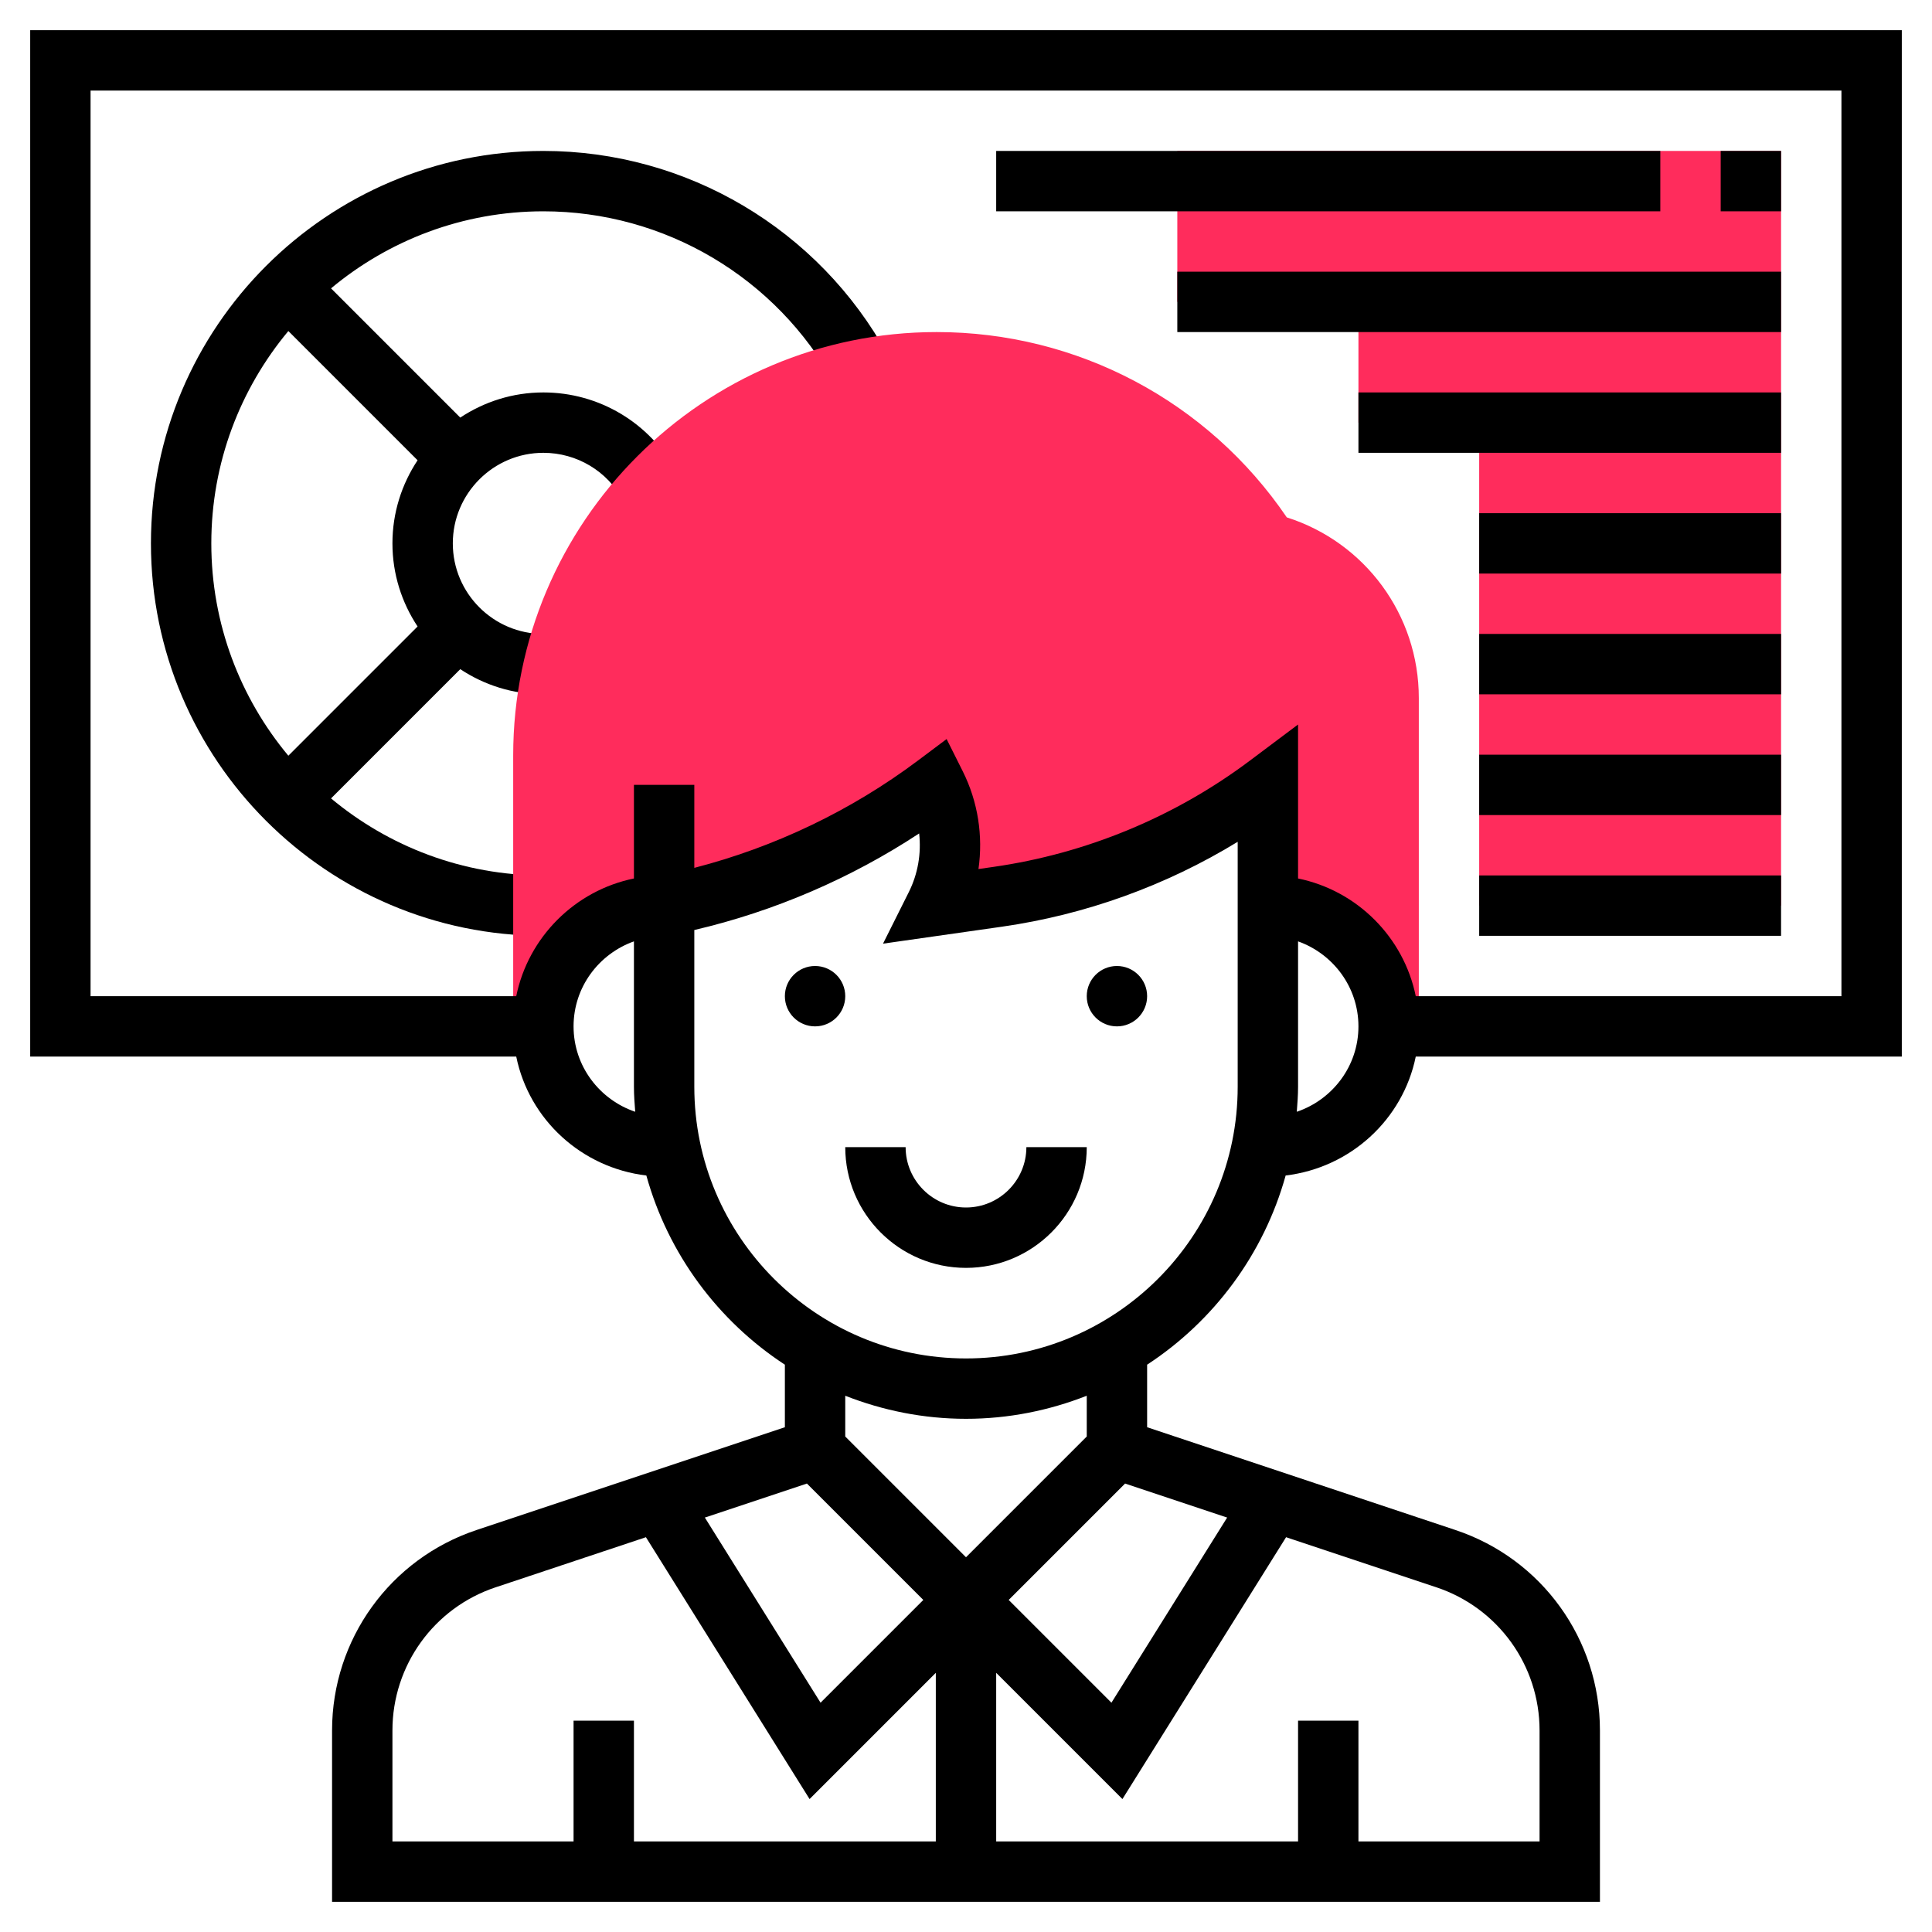
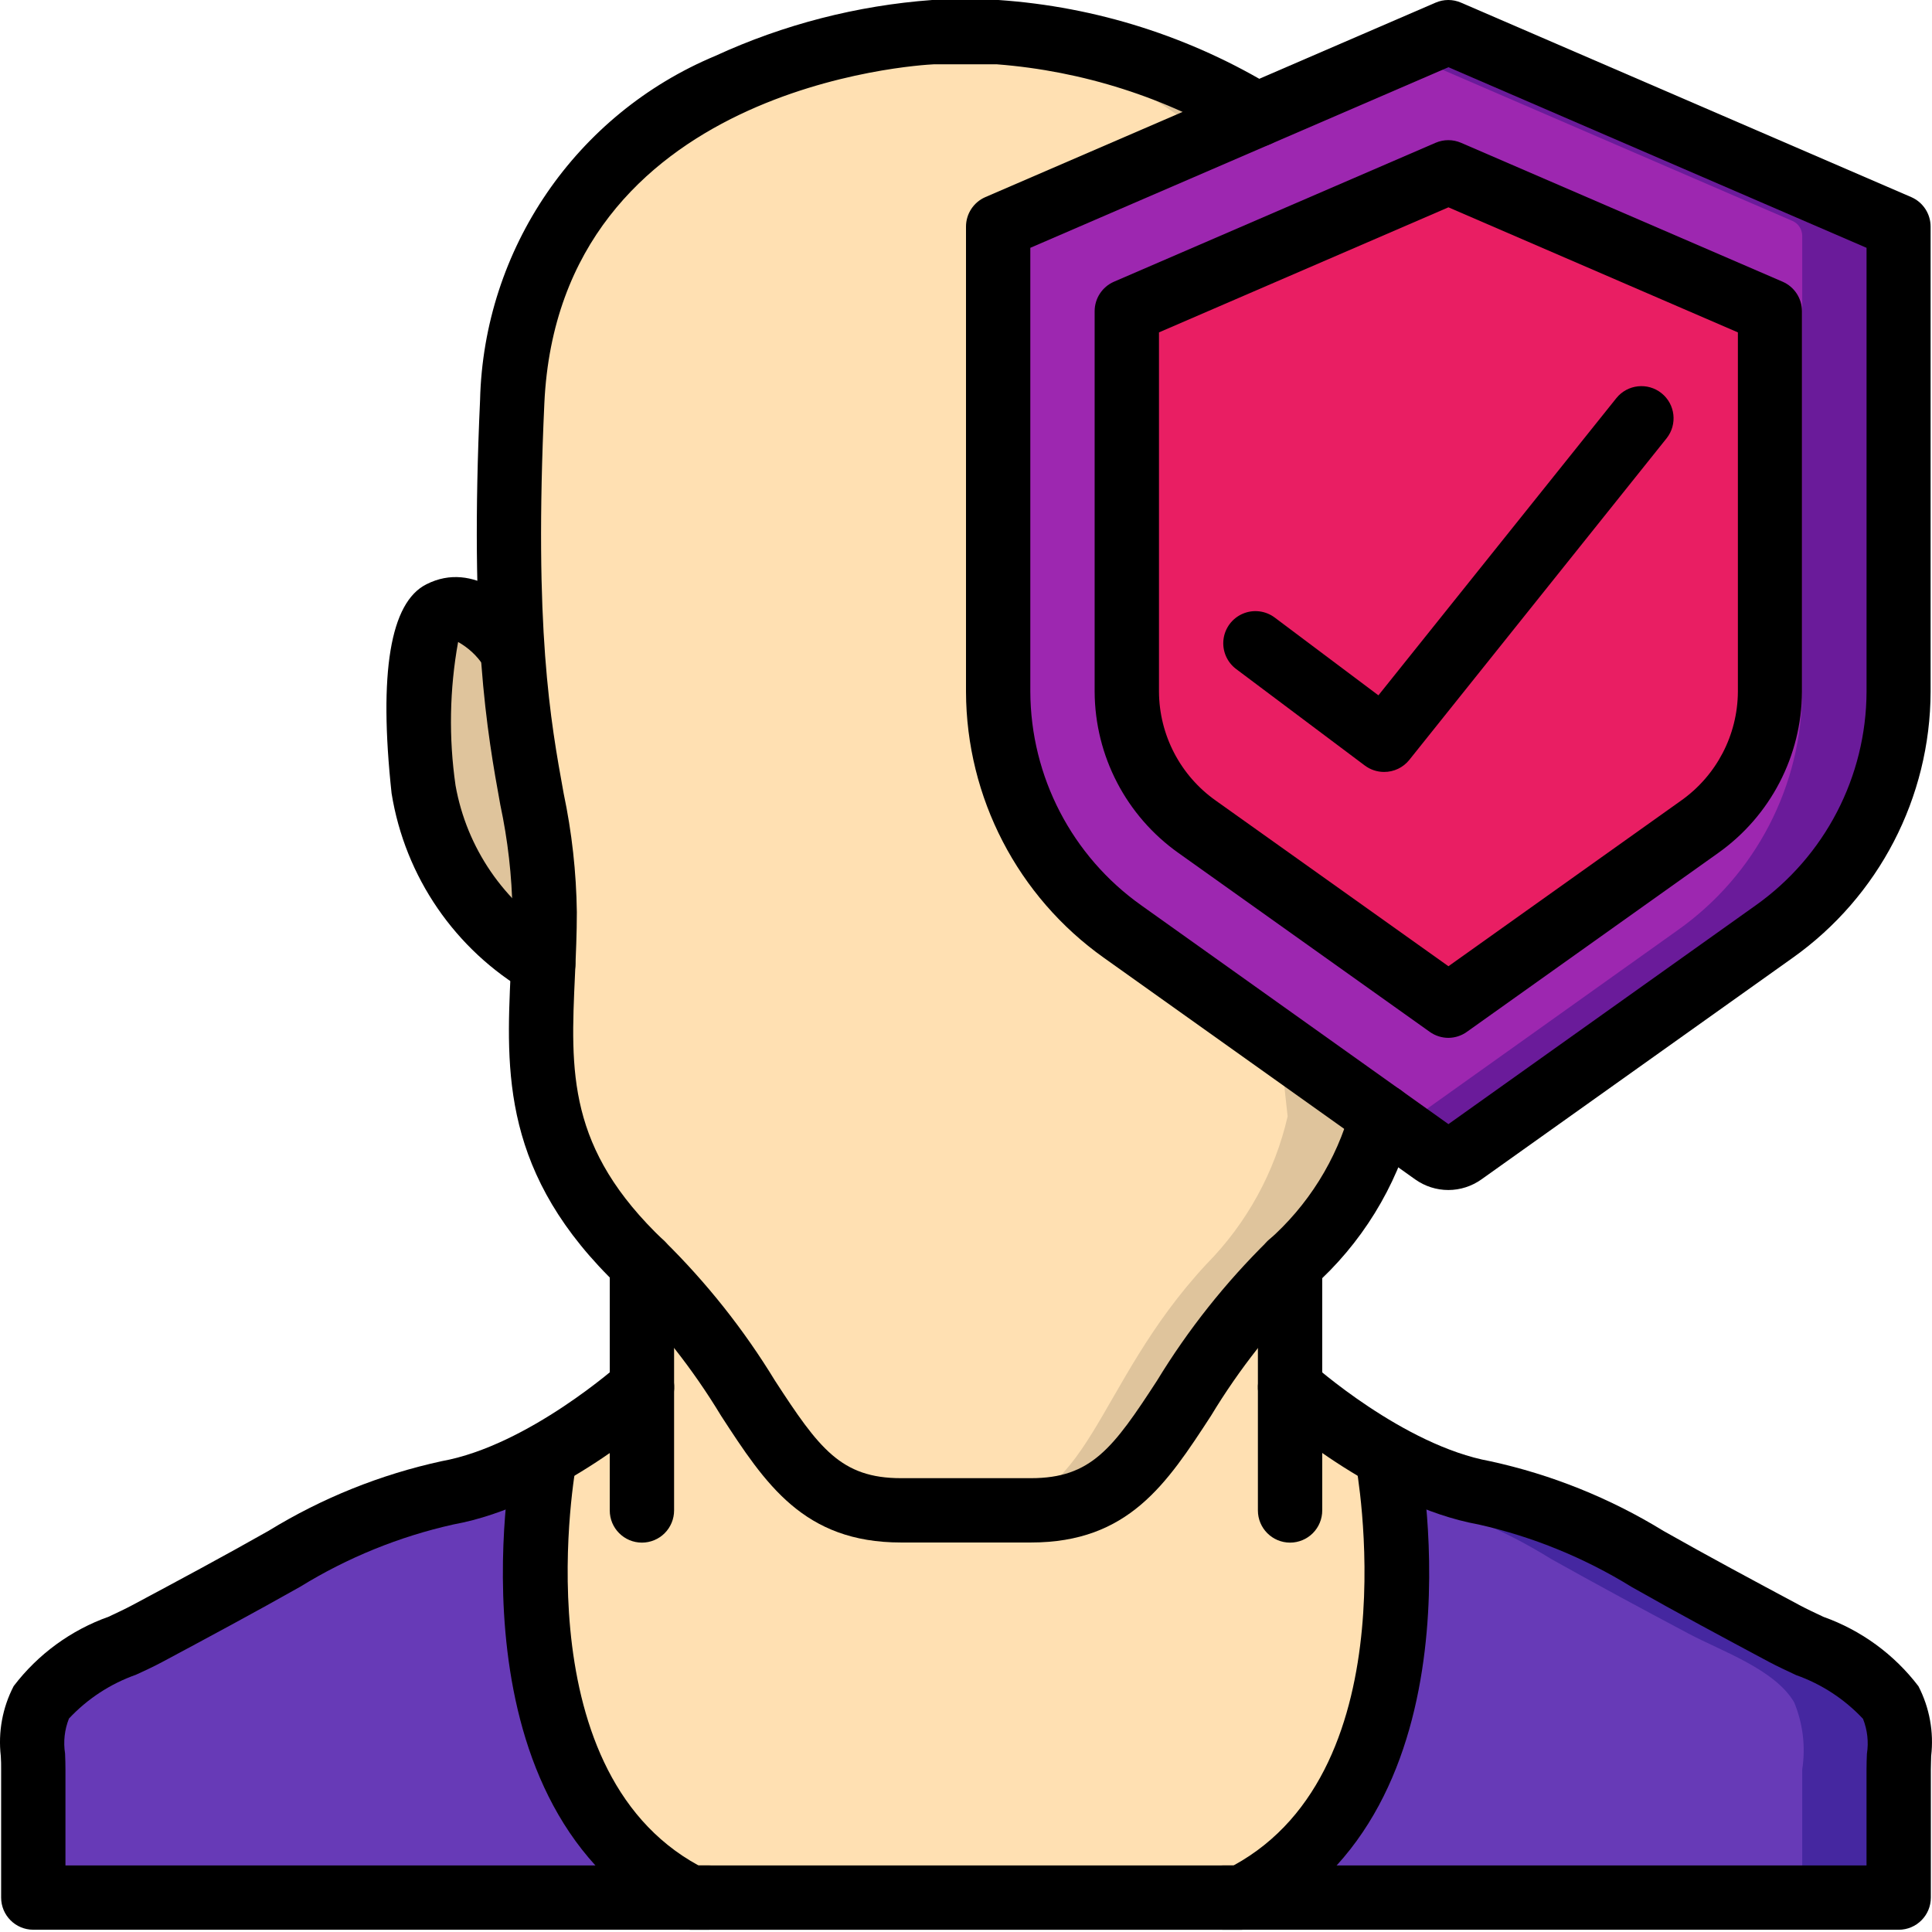
- <svg xmlns="http://www.w3.org/2000/svg" version="1.1" id="Layer_1_1_" x="0px" y="0px" viewBox="0 0 64 64" style="enable-background:new 0 0 64 64;" xml:space="preserve" width="512" height="512">
-   <g>
-     <g>
-       <path d="M18,5C10.832,5,5,10.832,5,18s5.832,13,13,13v-2c-2.673,0-5.125-0.961-7.034-2.552l4.281-4.281   C16.038,22.691,16.983,23,18,23v-2c-1.654,0-3-1.346-3-3s1.346-3,3-3c1.108,0,2.123,0.607,2.646,1.586l1.764-0.945   C21.537,14.012,19.848,13,18,13c-1.017,0-1.962,0.309-2.753,0.833l-4.281-4.281C12.875,7.961,15.327,7,18,7   c4.02,0,7.719,2.192,9.653,5.721l1.754-0.961C27.121,7.59,22.75,5,18,5z M9.552,10.966l4.281,4.281C13.309,16.038,13,16.983,13,18   s0.309,1.962,0.833,2.753l-4.281,4.281C7.961,23.125,7,20.673,7,18S7.961,12.875,9.552,10.966z" data-original="#000000" />
-       <g>
-         <polygon style="fill:#FF2C5C" points="49,30 59,30 59,5 39,5 39,10 45,10 45,14 49,14   " data-original="#F0BC5E" class="active-path" data-old_color="#F0BC5E" />
-       </g>
-       <g>
-         <path style="fill:#FF2C5C" d="M42.627,17.139C40.012,13.292,35.686,11,31.027,11C23.293,11,17,17.293,17,25.027V34h1    c0-2.209,1.791-4,4-4l0.097-0.019C25.325,29.335,28.367,27.975,31,26c0.63,1.259,0.63,2.741,0,4l2.05-0.293    C36.298,29.243,39.376,27.968,42,26v4c2.209,0,4,1.791,4,4h1V23.123C47,20.37,45.221,17.964,42.627,17.139z" data-original="#F0BC5E" class="active-path" data-old_color="#F0BC5E" />
-       </g>
-       <g>
-         <rect x="57" y="5" width="2" height="2" data-original="#000000" />
-       </g>
-       <g>
-         <rect x="33" y="5" width="22" height="2" data-original="#000000" />
-       </g>
-       <g>
-         <rect x="39" y="9" width="20" height="2" data-original="#000000" />
-       </g>
-       <g>
-         <rect x="45" y="13" width="14" height="2" data-original="#000000" />
-       </g>
-       <g>
-         <rect x="49" y="17" width="10" height="2" data-original="#000000" />
-       </g>
-       <g>
-         <rect x="49" y="21" width="10" height="2" data-original="#000000" />
-       </g>
-       <g>
-         <rect x="49" y="25" width="10" height="2" data-original="#000000" />
-       </g>
-       <g>
-         <rect x="49" y="29" width="10" height="2" data-original="#000000" />
-       </g>
-       <g>
-         <path d="M42.589,38.94c2.145-0.256,3.884-1.852,4.31-3.94H63V1H1v34h16.101c0.426,2.089,2.165,3.685,4.31,3.94    c0.724,2.605,2.379,4.822,4.589,6.267v2.072l-10.214,3.405C12.924,51.638,11,54.307,11,57.324V63h42v-5.676    c0-3.018-1.924-5.687-4.786-6.64L38,47.279v-2.072C40.21,43.762,41.864,41.545,42.589,38.94z M42.958,36.829    C42.979,36.554,43,36.28,43,36v-4.816c1.161,0.414,2,1.514,2,2.816C45,35.317,44.141,36.427,42.958,36.829z M17.101,33H3V3h58v30    H46.899C46.5,31.044,44.956,29.5,43,29.101V24l-1.6,1.2c-2.483,1.862-5.42,3.078-8.492,3.517l-0.495,0.071    c0.157-1.095-0.016-2.229-0.519-3.235l-0.536-1.071L30.4,25.2c-2.198,1.647-4.736,2.863-7.4,3.549V26h-2v3.101    C19.044,29.5,17.5,31.044,17.101,33z M19,34c0-1.302,0.839-2.402,2-2.816V36c0,0.28,0.021,0.554,0.042,0.829    C19.859,36.427,19,35.317,19,34z M23,36v-5.192c2.641-0.616,5.182-1.709,7.448-3.199c0.074,0.661-0.04,1.339-0.343,1.944    l-0.854,1.707l3.94-0.562c2.765-0.396,5.431-1.358,7.809-2.812V36c0,4.963-4.037,9-9,9S23,40.963,23,36z M26.73,49.144L30.586,53    l-3.404,3.404l-3.833-6.133L26.73,49.144z M13,57.324c0-2.155,1.374-4.062,3.419-4.743l4.978-1.659l5.421,8.674L31,55.414V61H21    v-4h-2v4h-6V57.324z M51,57.324V61h-6v-4h-2v4H33v-5.586l4.182,4.182l5.421-8.674l4.978,1.659C49.626,53.263,51,55.169,51,57.324z     M40.651,50.271l-3.833,6.133L33.414,53l3.856-3.856L40.651,50.271z M36,47.586l-4,4l-4-4v-1.35C29.242,46.723,30.588,47,32,47    s2.758-0.277,4-0.764V47.586z" data-original="#000000" />
-         <circle cx="37" cy="33" r="1" data-original="#000000" />
-         <circle cx="27" cy="33" r="1" data-original="#000000" />
-         <path d="M36,38h-2c0,1.103-0.897,2-2,2s-2-0.897-2-2h-2c0,2.206,1.794,4,4,4S36,40.206,36,38z" data-original="#000000" />
-       </g>
-     </g>
-   </g>
+ <svg xmlns="http://www.w3.org/2000/svg" width="140" height="140" viewBox="0 0 140 140" fill="none">
+   <path d="M137.588 128.23V137.506H2.413V128.23C2.159 126.584 2.361 124.899 2.996 123.359C4.394 120.959 8.31 119.63 10.664 118.372C13.996 116.601 17.329 114.806 20.615 112.965C24.248 110.7 28.246 109.084 32.431 108.187C39.47 106.905 46.508 100.52 46.508 100.52H93.493C93.493 100.52 100.531 106.905 107.57 108.187C111.755 109.084 115.753 110.7 119.386 112.965C122.672 114.806 126.005 116.601 129.338 118.372C131.691 119.63 135.607 120.959 137.005 123.359C137.641 124.899 137.842 126.584 137.588 128.23Z" fill="#4527A0" />
+   <path d="M130.596 128.23V137.506H2.413V128.23C2.159 126.584 2.361 124.899 2.996 123.359C4.394 120.959 8.31 119.63 10.664 118.372C13.996 116.601 17.329 114.806 20.615 112.965C24.248 110.7 28.246 109.084 32.431 108.187C39.47 106.905 46.508 100.52 46.508 100.52H86.501C86.501 100.52 93.54 106.905 100.578 108.187C104.764 109.084 108.762 110.7 112.394 112.965C115.68 114.806 119.013 116.601 122.346 118.372C124.7 119.63 128.615 120.959 130.013 123.359C130.649 124.899 130.85 126.584 130.596 128.23Z" fill="#673AB7" />
+   <path d="M89.949 137.506H50.05C34.784 129.862 39.469 105.624 39.469 105.624L39.399 105.507C41.936 104.098 44.319 102.426 46.507 100.52H93.492C95.68 102.426 98.063 104.098 100.6 105.507L100.53 105.624C100.53 105.624 105.215 129.862 89.949 137.506Z" fill="#FFE0B2" />
+   <path d="M93.482 91.598H46.516V109.45H93.482V91.598Z" fill="#FFE0B2" />
+   <path d="M39.353 69.85C34.735 67.109 31.562 62.47 30.683 57.172C30.683 57.172 29.448 45.682 31.941 44.423C34.435 43.165 36.975 46.964 36.975 46.964L51.355 60.598L39.353 69.85Z" fill="#DFC49C" />
+   <path d="M100.135 80.896C99.026 85.04 96.715 88.762 93.493 91.594C84.1 100.52 84.1 109.446 74.708 109.446H65.292C55.9 109.446 55.9 100.52 46.508 91.594C37.115 82.668 39.469 75.023 39.469 66.097C39.469 57.171 35.95 54.607 37.115 29.11C38.281 3.614 67.646 2.332 67.646 2.332H72.354C78.985 2.824 85.405 4.877 91.092 8.322L100.135 80.896Z" fill="#DFC49C" />
+   <path d="M93.307 80.896C92.378 84.937 90.345 88.641 87.433 91.594C79.127 100.52 79.127 109.446 70.823 109.446H62.496C54.192 109.446 54.192 100.52 45.886 91.594C37.58 82.668 39.663 75.023 39.663 66.097C39.663 57.171 36.552 54.607 37.582 29.11C38.612 3.614 64.577 2.332 64.577 2.332H68.742C74.694 2.846 80.406 4.911 85.31 8.322L93.307 80.896Z" fill="#FFE0B2" />
+   <path d="M137.587 17.083V50.014C137.575 56.928 134.213 63.409 128.567 67.4L105.634 83.738C105.227 84.017 104.69 84.017 104.283 83.738L101.462 81.733L81.35 67.4C75.703 63.409 72.342 56.928 72.33 50.014V17.083C72.332 16.619 72.605 16.199 73.029 16.011L101.462 3.728L104.492 2.423C104.792 2.307 105.125 2.307 105.424 2.423L136.887 16.011C137.311 16.199 137.585 16.619 137.587 17.083Z" fill="#6A1B9A" />
+   <path d="M130.595 17.085V50.016C130.583 56.931 127.222 63.411 121.575 67.402L101.462 81.735L81.35 67.402C75.703 63.411 72.342 56.931 72.33 50.016V17.085C72.332 16.621 72.605 16.201 73.029 16.013L101.462 3.73L129.896 16.013C130.32 16.201 130.593 16.621 130.595 17.085Z" fill="#9D27B0" />
+   <path d="M86.752 59.813C83.573 57.564 81.674 53.92 81.652 50.026V22.451L104.958 12.383L128.264 22.451V50.026C128.243 53.921 126.345 57.566 123.165 59.815L104.958 72.773L86.752 59.813Z" fill="#E91E63" />
+   <path d="M104.959 86.233C104.094 86.234 103.251 85.964 102.547 85.462L79.996 69.409C73.747 64.973 70.024 57.793 70 50.13V16.425C69.999 15.497 70.548 14.656 71.398 14.285L104.027 0.192C104.615 -0.064 105.284 -0.064 105.872 0.192L138.501 14.285C139.351 14.656 139.901 15.497 139.899 16.425V50.13C139.875 57.793 136.152 64.973 129.903 69.409L107.352 85.462C106.654 85.96 105.817 86.23 104.959 86.233ZM74.661 17.958V50.12C74.684 56.276 77.678 62.042 82.699 65.603L104.959 81.458L127.218 65.61C132.24 62.05 135.233 56.285 135.257 50.13V17.958L104.959 4.87L74.661 17.958Z" fill="black" />
+   <path d="M104.959 75.207C104.474 75.207 104.002 75.055 103.607 74.774L85.4 61.813C81.608 59.127 79.345 54.777 79.322 50.13V22.554C79.321 21.627 79.87 20.786 80.721 20.415L104.027 10.347C104.616 10.093 105.283 10.093 105.872 10.347L129.178 20.415C130.029 20.786 130.578 21.627 130.577 22.554V50.13C130.554 54.778 128.291 59.129 124.498 61.816L106.292 74.774C105.903 75.052 105.437 75.203 104.959 75.207ZM88.106 58.019L104.959 70.017L121.811 58.019C124.378 56.209 125.913 53.271 125.934 50.13V24.086L104.959 15.024L83.984 24.086V50.13C84.004 53.271 85.539 56.209 88.106 58.019Z" fill="black" />
+   <path d="M100.296 55.938C99.791 55.938 99.301 55.774 98.897 55.471L89.575 48.48C88.909 47.98 88.56 47.163 88.659 46.336C88.759 45.51 89.292 44.799 90.058 44.472C90.823 44.145 91.705 44.251 92.372 44.751L99.885 50.386L117.132 28.844C117.938 27.849 119.398 27.691 120.398 28.491C121.399 29.291 121.566 30.749 120.772 31.755L102.127 55.061C101.683 55.618 101.008 55.941 100.296 55.938Z" fill="black" />
+   <path d="M39.351 72.179C38.978 72.18 38.611 72.09 38.281 71.918C32.986 68.835 29.351 63.541 28.376 57.491C27.43 48.731 28.283 43.657 30.893 42.343C34.331 40.588 37.561 43.615 38.922 45.682C39.522 46.748 39.196 48.097 38.175 48.77C37.154 49.444 35.786 49.214 35.041 48.244C34.576 47.527 33.942 46.936 33.196 46.521C32.575 49.955 32.512 53.467 33.011 56.92C33.815 61.437 36.519 65.392 40.437 67.779C41.392 68.273 41.884 69.356 41.629 70.401C41.374 71.445 40.438 72.18 39.362 72.179H39.351Z" fill="black" />
+   <path d="M46.516 111.784C45.229 111.784 44.185 110.74 44.185 109.453V91.596C44.185 90.309 45.229 89.266 46.516 89.266C47.803 89.266 48.847 90.309 48.847 91.596V109.449C48.848 110.067 48.603 110.661 48.166 111.1C47.729 111.538 47.135 111.784 46.516 111.784Z" fill="black" />
+   <path d="M51.355 139.836H2.412C1.125 139.836 0.082 138.792 0.082 137.505V131.045C0.082 130.112 0.082 129.164 0.082 128.227C0.082 127.903 0.082 127.577 0.058 127.253C-0.144 125.507 0.181 123.741 0.991 122.181C2.749 119.873 5.141 118.125 7.875 117.152C8.49 116.863 9.073 116.59 9.579 116.32C12.891 114.549 16.2 112.778 19.465 110.927C23.334 108.552 27.575 106.846 32.011 105.881C38.303 104.744 44.887 98.855 44.953 98.794C45.907 97.927 47.383 97.998 48.25 98.952C49.117 99.907 49.046 101.383 48.092 102.25C47.784 102.53 40.466 109.091 32.855 110.468C28.93 111.345 25.18 112.87 21.756 114.98C18.456 116.844 15.109 118.641 11.767 120.429C11.196 120.736 10.537 121.046 9.845 121.361C7.998 122.014 6.335 123.102 4.997 124.533C4.677 125.338 4.58 126.213 4.715 127.069C4.731 127.46 4.745 127.854 4.743 128.234C4.743 129.166 4.743 130.098 4.743 131.014V135.175H51.355C52.642 135.175 53.685 136.218 53.685 137.505C53.685 138.792 52.642 139.836 51.355 139.836Z" fill="black" />
+   <path d="M137.586 139.837H88.643C87.356 139.837 86.312 138.794 86.312 137.507C86.312 136.22 87.356 135.176 88.643 135.176H135.255V131.035C135.255 130.102 135.255 129.184 135.255 128.257C135.255 127.865 135.267 127.471 135.283 127.091C135.418 126.235 135.32 125.359 135.001 124.553C133.662 123.124 132 122.037 130.153 121.384C129.454 121.06 128.802 120.75 128.231 120.451C124.888 118.664 121.542 116.874 118.244 115.002C114.824 112.888 111.075 111.356 107.153 110.472C99.543 109.094 92.225 102.534 91.918 102.254C90.963 101.39 90.89 99.917 91.753 98.962C92.617 98.008 94.091 97.934 95.045 98.798C95.111 98.859 101.697 104.748 107.985 105.885C112.426 106.851 116.672 108.559 120.544 110.938C123.807 112.788 127.119 114.56 130.431 116.331C130.936 116.601 131.519 116.874 132.134 117.163C134.868 118.136 137.261 119.883 139.019 122.192C139.822 123.75 140.143 125.511 139.939 127.252C139.939 127.576 139.914 127.902 139.916 128.229C139.916 129.161 139.916 130.093 139.916 131.044V137.507C139.916 138.794 138.873 139.837 137.586 139.837Z" fill="black" />
+   <path d="M74.708 111.775H65.292C58.224 111.775 55.457 107.52 52.253 102.595C50.199 99.195 47.73 96.063 44.902 93.273C36.332 85.129 36.675 77.658 37.008 70.433C37.074 69.013 37.139 67.571 37.139 66.091C37.096 63.477 36.8 60.873 36.253 58.316C35.307 53.093 34.013 45.941 34.787 29C35.049 18.046 41.728 8.272 51.838 4.048C56.789 1.771 62.108 0.4 67.544 0H72.354C79.435 0.484 86.295 2.666 92.355 6.36C93.055 6.811 93.461 7.602 93.42 8.434C93.379 9.265 92.897 10.012 92.157 10.392C91.416 10.773 90.529 10.729 89.829 10.278C84.484 7.067 78.466 5.144 72.249 4.661H67.646C66.642 4.71 40.518 6.181 39.446 29.219C38.693 45.633 39.884 52.205 40.844 57.489C41.441 60.32 41.761 63.202 41.8 66.096C41.8 67.648 41.732 69.16 41.665 70.65C41.341 77.676 41.087 83.235 48.111 89.903C51.202 92.942 53.906 96.351 56.161 100.052C59.345 104.947 60.936 107.114 65.292 107.114H74.708C79.064 107.114 80.656 104.949 83.839 100.052C86.094 96.351 88.798 92.942 91.889 89.903C94.78 87.37 96.861 84.042 97.872 80.333C98.068 79.52 98.684 78.874 99.488 78.641C100.291 78.408 101.158 78.623 101.759 79.205C102.36 79.787 102.603 80.646 102.395 81.457C101.182 86.03 98.644 90.144 95.101 93.28C92.272 96.07 89.802 99.201 87.748 102.602C84.543 107.52 81.777 111.775 74.708 111.775Z" fill="black" />
+   <path d="M93.483 111.784C92.196 111.784 91.152 110.74 91.152 109.453V91.596C91.152 90.309 92.196 89.266 93.483 89.266C94.77 89.266 95.814 90.309 95.814 91.596V109.449C95.815 110.067 95.57 110.661 95.133 111.1C94.695 111.538 94.102 111.784 93.483 111.784Z" fill="black" />
+   <path d="M89.959 139.839H50.041C49.678 139.839 49.319 139.755 48.995 139.592C32.345 131.244 36.978 106.243 37.185 105.183C37.455 103.946 38.663 103.151 39.905 103.392C41.148 103.632 41.971 104.821 41.76 106.069C41.718 106.29 37.691 128.135 50.617 135.178H89.388C102.344 128.118 98.284 106.292 98.245 106.071C98.027 104.82 98.85 103.625 100.096 103.383C101.343 103.141 102.554 103.941 102.819 105.183C103.027 106.243 107.66 131.244 91.01 139.592C90.684 139.755 90.324 139.84 89.959 139.839Z" fill="black" />
</svg>
